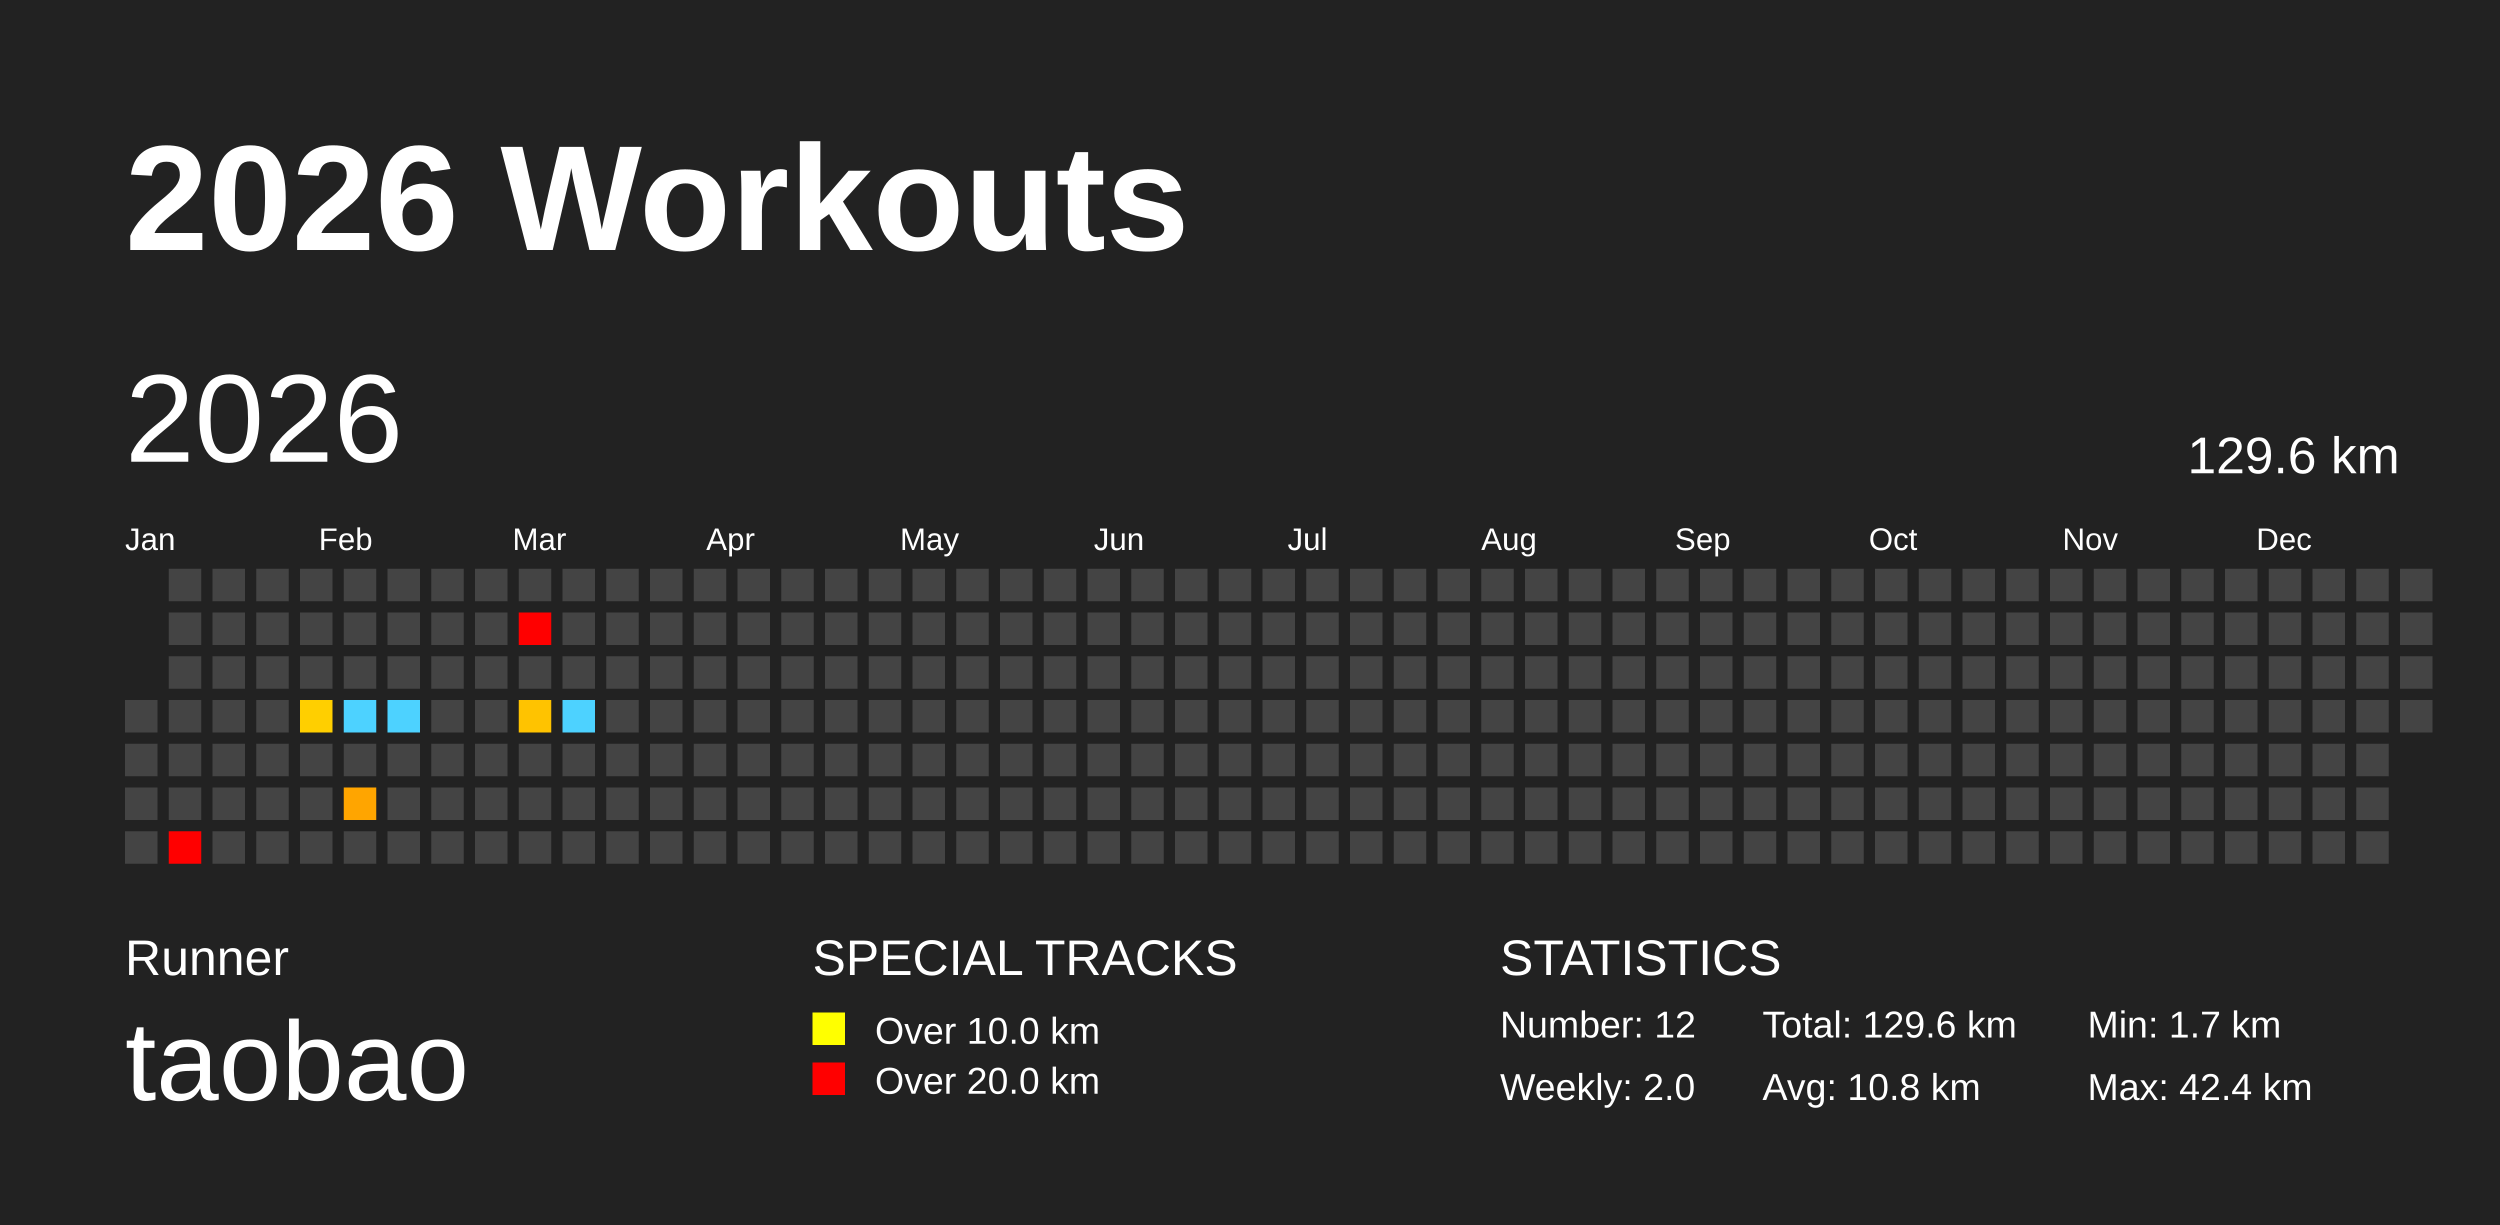
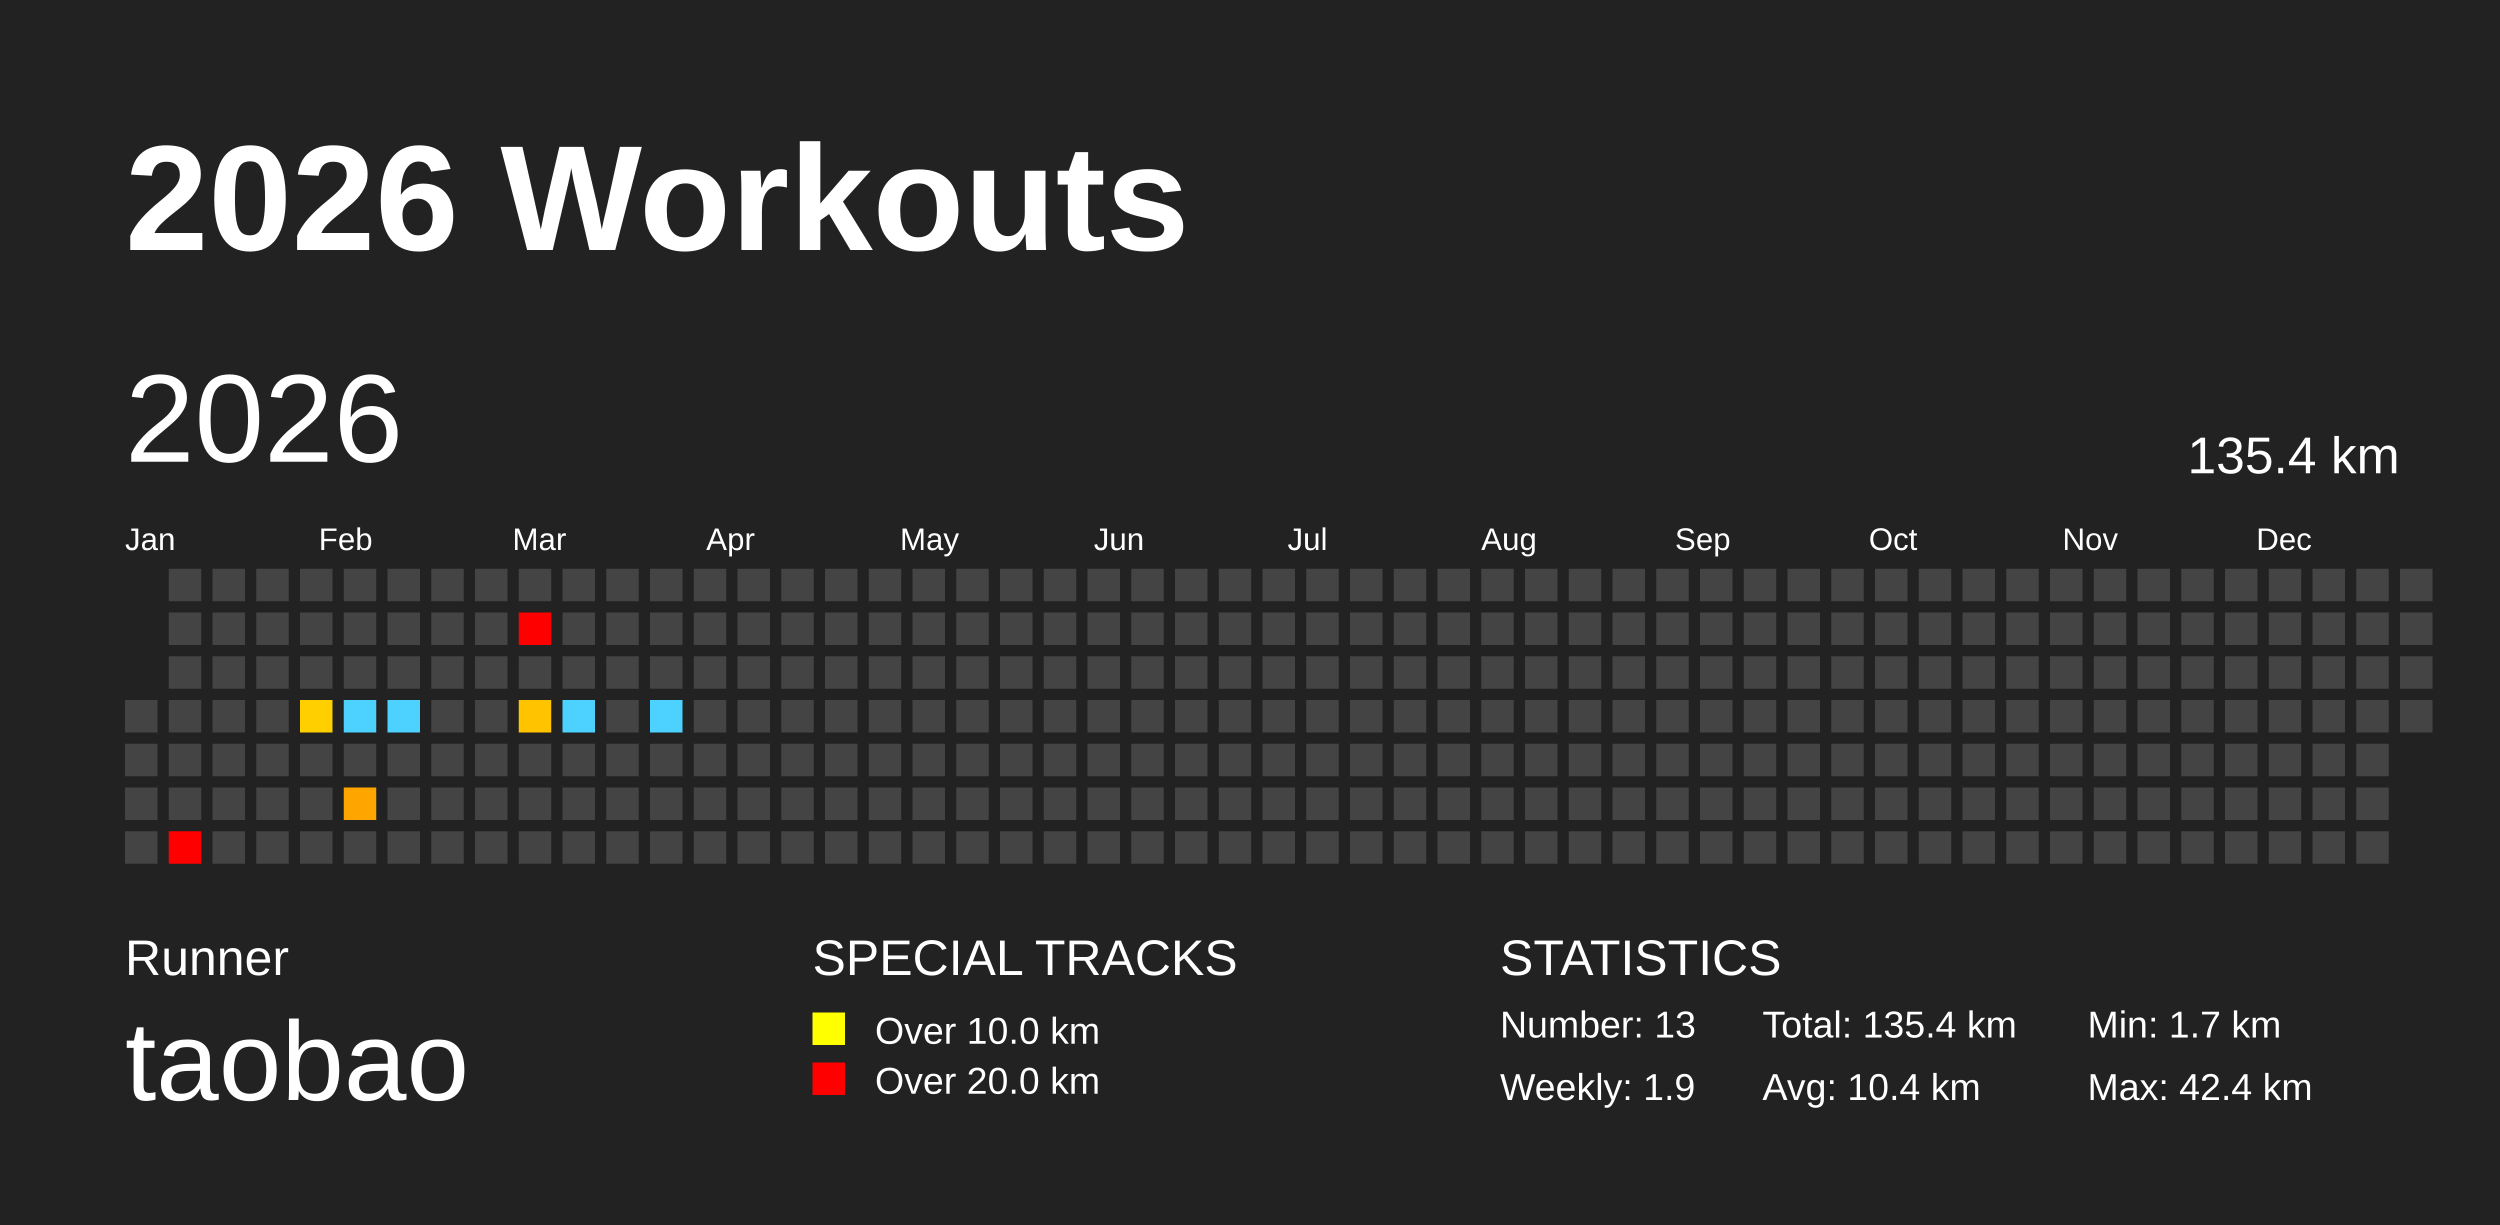
<svg xmlns="http://www.w3.org/2000/svg" baseProfile="full" height="98mm" version="1.1" viewBox="0,0,200,98" width="200mm">
  <defs />
  <rect fill="#222222" height="98" width="200" x="0" y="0" />
  <text fill="#FFFFFF" style="font-size:12px; font-family:Arial; font-weight:bold;" x="10" y="20">2026 Workouts</text>
  <text fill="#FFFFFF" style="font-size:4px; font-family:Arial" x="10" y="78">Runner</text>
  <text fill="#FFFFFF" style="font-size:9px; font-family:Arial" x="10" y="88">taobao</text>
  <text fill="#FFFFFF" style="font-size:4px; font-family:Arial" x="65" y="78">SPECIAL TRACKS</text>
  <rect fill="yellow" height="2.6" width="2.6" x="65" y="81" />
  <text fill="#FFFFFF" style="font-size:3px; font-family:Arial" x="70" y="83.5">Over 10.0 km</text>
  <rect fill="red" height="2.6" width="2.6" x="65" y="85" />
  <text fill="#FFFFFF" style="font-size:3px; font-family:Arial" x="70" y="87.5">Over 20.0 km</text>
  <text fill="#FFFFFF" style="font-size:4px; font-family:Arial" x="120" y="78">STATISTICS</text>
-   <text fill="#FFFFFF" style="font-size:3px; font-family:Arial" x="120" y="83">Number: 12</text>
-   <text fill="#FFFFFF" style="font-size:3px; font-family:Arial" x="120" y="88">Weekly: 2.0</text>
-   <text fill="#FFFFFF" style="font-size:3px; font-family:Arial" x="141" y="83">Total: 129.6 km</text>
-   <text fill="#FFFFFF" style="font-size:3px; font-family:Arial" x="141" y="88">Avg: 10.8 km</text>
+   <text fill="#FFFFFF" style="font-size:3px; font-family:Arial" x="120" y="83">Number: 13</text>
+   <text fill="#FFFFFF" style="font-size:3px; font-family:Arial" x="120" y="88">Weekly: 1.9</text>
+   <text fill="#FFFFFF" style="font-size:3px; font-family:Arial" x="141" y="83">Total: 135.4 km</text>
+   <text fill="#FFFFFF" style="font-size:3px; font-family:Arial" x="141" y="88">Avg: 10.4 km</text>
  <text fill="#FFFFFF" style="font-size:3px; font-family:Arial" x="167" y="83">Min: 1.7 km</text>
  <text fill="#FFFFFF" style="font-size:3px; font-family:Arial" x="167" y="88">Max: 42.4 km</text>
  <text dominant-baseline="hanging" fill="#FFFFFF" style="font-size:10.0px; font-family:Arial;" x="10" y="30">2026</text>
-   <text dominant-baseline="hanging" fill="#FFFFFF" style="font-size:4.125px; font-family:Arial;" x="175" y="35">129.6 km</text>
+   <text dominant-baseline="hanging" fill="#FFFFFF" style="font-size:4.125px; font-family:Arial;" x="175" y="35">135.4 km</text>
  <text fill="#FFFFFF" style="font-size:2.5px; font-family:Arial" x="10.0" y="44">Jan</text>
  <text fill="#FFFFFF" style="font-size:2.5px; font-family:Arial" x="25.5" y="44">Feb</text>
  <text fill="#FFFFFF" style="font-size:2.5px; font-family:Arial" x="41.0" y="44">Mar</text>
  <text fill="#FFFFFF" style="font-size:2.5px; font-family:Arial" x="56.5" y="44">Apr</text>
  <text fill="#FFFFFF" style="font-size:2.5px; font-family:Arial" x="72.0" y="44">May</text>
  <text fill="#FFFFFF" style="font-size:2.5px; font-family:Arial" x="87.5" y="44">Jun</text>
  <text fill="#FFFFFF" style="font-size:2.5px; font-family:Arial" x="103.0" y="44">Jul</text>
  <text fill="#FFFFFF" style="font-size:2.5px; font-family:Arial" x="118.5" y="44">Aug</text>
  <text fill="#FFFFFF" style="font-size:2.5px; font-family:Arial" x="134.0" y="44">Sep</text>
  <text fill="#FFFFFF" style="font-size:2.5px; font-family:Arial" x="149.5" y="44">Oct</text>
  <text fill="#FFFFFF" style="font-size:2.5px; font-family:Arial" x="165.0" y="44">Nov</text>
  <text fill="#FFFFFF" style="font-size:2.5px; font-family:Arial" x="180.5" y="44">Dec</text>
  <rect fill="#444444" height="2.6" width="2.6" x="10.0" y="56.0" />
  <rect fill="#444444" height="2.6" width="2.6" x="10.0" y="59.5" />
  <rect fill="#444444" height="2.6" width="2.6" x="10.0" y="63.0" />
  <rect fill="#444444" height="2.6" width="2.6" x="10.0" y="66.5" />
  <rect fill="#444444" height="2.6" width="2.6" x="13.5" y="45.5" />
  <rect fill="#444444" height="2.6" width="2.6" x="13.5" y="49.0" />
  <rect fill="#444444" height="2.6" width="2.6" x="13.5" y="52.5" />
  <rect fill="#444444" height="2.6" width="2.6" x="13.5" y="56.0" />
  <rect fill="#444444" height="2.6" width="2.6" x="13.5" y="59.5" />
  <rect fill="#444444" height="2.6" width="2.6" x="13.5" y="63.0" />
  <rect fill="red" height="2.6" width="2.6" x="13.5" y="66.5" />
  <rect fill="#444444" height="2.6" width="2.6" x="17.0" y="45.5" />
  <rect fill="#444444" height="2.6" width="2.6" x="17.0" y="49.0" />
  <rect fill="#444444" height="2.6" width="2.6" x="17.0" y="52.5" />
  <rect fill="#444444" height="2.6" width="2.6" x="17.0" y="56.0" />
  <rect fill="#444444" height="2.6" width="2.6" x="17.0" y="59.5" />
  <rect fill="#444444" height="2.6" width="2.6" x="17.0" y="63.0" />
  <rect fill="#444444" height="2.6" width="2.6" x="17.0" y="66.5" />
  <rect fill="#444444" height="2.6" width="2.6" x="20.5" y="45.5" />
  <rect fill="#444444" height="2.6" width="2.6" x="20.5" y="49.0" />
  <rect fill="#444444" height="2.6" width="2.6" x="20.5" y="52.5" />
  <rect fill="#444444" height="2.6" width="2.6" x="20.5" y="56.0" />
  <rect fill="#444444" height="2.6" width="2.6" x="20.5" y="59.5" />
  <rect fill="#444444" height="2.6" width="2.6" x="20.5" y="63.0" />
  <rect fill="#444444" height="2.6" width="2.6" x="20.5" y="66.5" />
  <rect fill="#444444" height="2.6" width="2.6" x="24.0" y="45.5" />
  <rect fill="#444444" height="2.6" width="2.6" x="24.0" y="49.0" />
  <rect fill="#444444" height="2.6" width="2.6" x="24.0" y="52.5" />
  <rect fill="#ffcf00" height="2.6" width="2.6" x="24.0" y="56.0" />
  <rect fill="#444444" height="2.6" width="2.6" x="24.0" y="59.5" />
  <rect fill="#444444" height="2.6" width="2.6" x="24.0" y="63.0" />
  <rect fill="#444444" height="2.6" width="2.6" x="24.0" y="66.5" />
  <rect fill="#444444" height="2.6" width="2.6" x="27.5" y="45.5" />
  <rect fill="#444444" height="2.6" width="2.6" x="27.5" y="49.0" />
  <rect fill="#444444" height="2.6" width="2.6" x="27.5" y="52.5" />
  <rect fill="#4dd2ff" height="2.6" width="2.6" x="27.5" y="56.0" />
  <rect fill="#444444" height="2.6" width="2.6" x="27.5" y="59.5" />
  <rect fill="#ffa500" height="2.6" width="2.6" x="27.5" y="63.0" />
  <rect fill="#444444" height="2.6" width="2.6" x="27.5" y="66.5" />
  <rect fill="#444444" height="2.6" width="2.6" x="31.0" y="45.5" />
  <rect fill="#444444" height="2.6" width="2.6" x="31.0" y="49.0" />
  <rect fill="#444444" height="2.6" width="2.6" x="31.0" y="52.5" />
  <rect fill="#4dd2ff" height="2.6" width="2.6" x="31.0" y="56.0" />
  <rect fill="#444444" height="2.6" width="2.6" x="31.0" y="59.5" />
  <rect fill="#444444" height="2.6" width="2.6" x="31.0" y="63.0" />
  <rect fill="#444444" height="2.6" width="2.6" x="31.0" y="66.5" />
  <rect fill="#444444" height="2.6" width="2.6" x="34.5" y="45.5" />
  <rect fill="#444444" height="2.6" width="2.6" x="34.5" y="49.0" />
  <rect fill="#444444" height="2.6" width="2.6" x="34.5" y="52.5" />
  <rect fill="#444444" height="2.6" width="2.6" x="34.5" y="56.0" />
  <rect fill="#444444" height="2.6" width="2.6" x="34.5" y="59.5" />
  <rect fill="#444444" height="2.6" width="2.6" x="34.5" y="63.0" />
  <rect fill="#444444" height="2.6" width="2.6" x="34.5" y="66.5" />
  <rect fill="#444444" height="2.6" width="2.6" x="38.0" y="45.5" />
  <rect fill="#444444" height="2.6" width="2.6" x="38.0" y="49.0" />
  <rect fill="#444444" height="2.6" width="2.6" x="38.0" y="52.5" />
  <rect fill="#444444" height="2.6" width="2.6" x="38.0" y="56.0" />
  <rect fill="#444444" height="2.6" width="2.6" x="38.0" y="59.5" />
  <rect fill="#444444" height="2.6" width="2.6" x="38.0" y="63.0" />
  <rect fill="#444444" height="2.6" width="2.6" x="38.0" y="66.5" />
  <rect fill="#444444" height="2.6" width="2.6" x="41.5" y="45.5" />
  <rect fill="red" height="2.6" width="2.6" x="41.5" y="49.0" />
  <rect fill="#444444" height="2.6" width="2.6" x="41.5" y="52.5" />
  <rect fill="#ffc300" height="2.6" width="2.6" x="41.5" y="56.0" />
  <rect fill="#444444" height="2.6" width="2.6" x="41.5" y="59.5" />
  <rect fill="#444444" height="2.6" width="2.6" x="41.5" y="63.0" />
  <rect fill="#444444" height="2.6" width="2.6" x="41.5" y="66.5" />
  <rect fill="#444444" height="2.6" width="2.6" x="45.0" y="45.5" />
  <rect fill="#444444" height="2.6" width="2.6" x="45.0" y="49.0" />
  <rect fill="#444444" height="2.6" width="2.6" x="45.0" y="52.5" />
  <rect fill="#4dd2ff" height="2.6" width="2.6" x="45.0" y="56.0" />
  <rect fill="#444444" height="2.6" width="2.6" x="45.0" y="59.5" />
  <rect fill="#444444" height="2.6" width="2.6" x="45.0" y="63.0" />
  <rect fill="#444444" height="2.6" width="2.6" x="45.0" y="66.5" />
  <rect fill="#444444" height="2.6" width="2.6" x="48.5" y="45.5" />
  <rect fill="#444444" height="2.6" width="2.6" x="48.5" y="49.0" />
  <rect fill="#444444" height="2.6" width="2.6" x="48.5" y="52.5" />
  <rect fill="#444444" height="2.6" width="2.6" x="48.5" y="56.0" />
  <rect fill="#444444" height="2.6" width="2.6" x="48.5" y="59.5" />
  <rect fill="#444444" height="2.6" width="2.6" x="48.5" y="63.0" />
  <rect fill="#444444" height="2.6" width="2.6" x="48.5" y="66.5" />
  <rect fill="#444444" height="2.6" width="2.6" x="52.0" y="45.5" />
  <rect fill="#444444" height="2.6" width="2.6" x="52.0" y="49.0" />
  <rect fill="#444444" height="2.6" width="2.6" x="52.0" y="52.5" />
-   <rect fill="#444444" height="2.6" width="2.6" x="52.0" y="56.0" />
+   <rect fill="#4dd2ff" height="2.6" width="2.6" x="52.0" y="56.0" />
  <rect fill="#444444" height="2.6" width="2.6" x="52.0" y="59.5" />
  <rect fill="#444444" height="2.6" width="2.6" x="52.0" y="63.0" />
  <rect fill="#444444" height="2.6" width="2.6" x="52.0" y="66.5" />
  <rect fill="#444444" height="2.6" width="2.6" x="55.5" y="45.5" />
  <rect fill="#444444" height="2.6" width="2.6" x="55.5" y="49.0" />
  <rect fill="#444444" height="2.6" width="2.6" x="55.5" y="52.5" />
  <rect fill="#444444" height="2.6" width="2.6" x="55.5" y="56.0" />
  <rect fill="#444444" height="2.6" width="2.6" x="55.5" y="59.5" />
  <rect fill="#444444" height="2.6" width="2.6" x="55.5" y="63.0" />
  <rect fill="#444444" height="2.6" width="2.6" x="55.5" y="66.5" />
  <rect fill="#444444" height="2.6" width="2.6" x="59.0" y="45.5" />
  <rect fill="#444444" height="2.6" width="2.6" x="59.0" y="49.0" />
  <rect fill="#444444" height="2.6" width="2.6" x="59.0" y="52.5" />
  <rect fill="#444444" height="2.6" width="2.6" x="59.0" y="56.0" />
  <rect fill="#444444" height="2.6" width="2.6" x="59.0" y="59.5" />
  <rect fill="#444444" height="2.6" width="2.6" x="59.0" y="63.0" />
  <rect fill="#444444" height="2.6" width="2.6" x="59.0" y="66.5" />
  <rect fill="#444444" height="2.6" width="2.6" x="62.5" y="45.5" />
  <rect fill="#444444" height="2.6" width="2.6" x="62.5" y="49.0" />
  <rect fill="#444444" height="2.6" width="2.6" x="62.5" y="52.5" />
  <rect fill="#444444" height="2.6" width="2.6" x="62.5" y="56.0" />
  <rect fill="#444444" height="2.6" width="2.6" x="62.5" y="59.5" />
  <rect fill="#444444" height="2.6" width="2.6" x="62.5" y="63.0" />
  <rect fill="#444444" height="2.6" width="2.6" x="62.5" y="66.5" />
  <rect fill="#444444" height="2.6" width="2.6" x="66.0" y="45.5" />
  <rect fill="#444444" height="2.6" width="2.6" x="66.0" y="49.0" />
  <rect fill="#444444" height="2.6" width="2.6" x="66.0" y="52.5" />
  <rect fill="#444444" height="2.6" width="2.6" x="66.0" y="56.0" />
  <rect fill="#444444" height="2.6" width="2.6" x="66.0" y="59.5" />
  <rect fill="#444444" height="2.6" width="2.6" x="66.0" y="63.0" />
  <rect fill="#444444" height="2.6" width="2.6" x="66.0" y="66.5" />
  <rect fill="#444444" height="2.6" width="2.6" x="69.5" y="45.5" />
  <rect fill="#444444" height="2.6" width="2.6" x="69.5" y="49.0" />
  <rect fill="#444444" height="2.6" width="2.6" x="69.5" y="52.5" />
  <rect fill="#444444" height="2.6" width="2.6" x="69.5" y="56.0" />
  <rect fill="#444444" height="2.6" width="2.6" x="69.5" y="59.5" />
  <rect fill="#444444" height="2.6" width="2.6" x="69.5" y="63.0" />
  <rect fill="#444444" height="2.6" width="2.6" x="69.5" y="66.5" />
  <rect fill="#444444" height="2.6" width="2.6" x="73.0" y="45.5" />
  <rect fill="#444444" height="2.6" width="2.6" x="73.0" y="49.0" />
  <rect fill="#444444" height="2.6" width="2.6" x="73.0" y="52.5" />
  <rect fill="#444444" height="2.6" width="2.6" x="73.0" y="56.0" />
  <rect fill="#444444" height="2.6" width="2.6" x="73.0" y="59.5" />
  <rect fill="#444444" height="2.6" width="2.6" x="73.0" y="63.0" />
  <rect fill="#444444" height="2.6" width="2.6" x="73.0" y="66.5" />
  <rect fill="#444444" height="2.6" width="2.6" x="76.5" y="45.5" />
  <rect fill="#444444" height="2.6" width="2.6" x="76.5" y="49.0" />
  <rect fill="#444444" height="2.6" width="2.6" x="76.5" y="52.5" />
  <rect fill="#444444" height="2.6" width="2.6" x="76.5" y="56.0" />
  <rect fill="#444444" height="2.6" width="2.6" x="76.5" y="59.5" />
  <rect fill="#444444" height="2.6" width="2.6" x="76.5" y="63.0" />
  <rect fill="#444444" height="2.6" width="2.6" x="76.5" y="66.5" />
  <rect fill="#444444" height="2.6" width="2.6" x="80.0" y="45.5" />
  <rect fill="#444444" height="2.6" width="2.6" x="80.0" y="49.0" />
  <rect fill="#444444" height="2.6" width="2.6" x="80.0" y="52.5" />
  <rect fill="#444444" height="2.6" width="2.6" x="80.0" y="56.0" />
  <rect fill="#444444" height="2.6" width="2.6" x="80.0" y="59.5" />
  <rect fill="#444444" height="2.6" width="2.6" x="80.0" y="63.0" />
  <rect fill="#444444" height="2.6" width="2.6" x="80.0" y="66.5" />
  <rect fill="#444444" height="2.6" width="2.6" x="83.5" y="45.5" />
  <rect fill="#444444" height="2.6" width="2.6" x="83.5" y="49.0" />
  <rect fill="#444444" height="2.6" width="2.6" x="83.5" y="52.5" />
  <rect fill="#444444" height="2.6" width="2.6" x="83.5" y="56.0" />
  <rect fill="#444444" height="2.6" width="2.6" x="83.5" y="59.5" />
  <rect fill="#444444" height="2.6" width="2.6" x="83.5" y="63.0" />
  <rect fill="#444444" height="2.6" width="2.6" x="83.5" y="66.5" />
  <rect fill="#444444" height="2.6" width="2.6" x="87.0" y="45.5" />
  <rect fill="#444444" height="2.6" width="2.6" x="87.0" y="49.0" />
  <rect fill="#444444" height="2.6" width="2.6" x="87.0" y="52.5" />
  <rect fill="#444444" height="2.6" width="2.6" x="87.0" y="56.0" />
  <rect fill="#444444" height="2.6" width="2.6" x="87.0" y="59.5" />
  <rect fill="#444444" height="2.6" width="2.6" x="87.0" y="63.0" />
  <rect fill="#444444" height="2.6" width="2.6" x="87.0" y="66.5" />
  <rect fill="#444444" height="2.6" width="2.6" x="90.5" y="45.5" />
  <rect fill="#444444" height="2.6" width="2.6" x="90.5" y="49.0" />
  <rect fill="#444444" height="2.6" width="2.6" x="90.5" y="52.5" />
  <rect fill="#444444" height="2.6" width="2.6" x="90.5" y="56.0" />
  <rect fill="#444444" height="2.6" width="2.6" x="90.5" y="59.5" />
  <rect fill="#444444" height="2.6" width="2.6" x="90.5" y="63.0" />
  <rect fill="#444444" height="2.6" width="2.6" x="90.5" y="66.5" />
  <rect fill="#444444" height="2.6" width="2.6" x="94.0" y="45.5" />
  <rect fill="#444444" height="2.6" width="2.6" x="94.0" y="49.0" />
  <rect fill="#444444" height="2.6" width="2.6" x="94.0" y="52.5" />
  <rect fill="#444444" height="2.6" width="2.6" x="94.0" y="56.0" />
  <rect fill="#444444" height="2.6" width="2.6" x="94.0" y="59.5" />
  <rect fill="#444444" height="2.6" width="2.6" x="94.0" y="63.0" />
  <rect fill="#444444" height="2.6" width="2.6" x="94.0" y="66.5" />
  <rect fill="#444444" height="2.6" width="2.6" x="97.5" y="45.5" />
  <rect fill="#444444" height="2.6" width="2.6" x="97.5" y="49.0" />
  <rect fill="#444444" height="2.6" width="2.6" x="97.5" y="52.5" />
  <rect fill="#444444" height="2.6" width="2.6" x="97.5" y="56.0" />
  <rect fill="#444444" height="2.6" width="2.6" x="97.5" y="59.5" />
  <rect fill="#444444" height="2.6" width="2.6" x="97.5" y="63.0" />
  <rect fill="#444444" height="2.6" width="2.6" x="97.5" y="66.5" />
  <rect fill="#444444" height="2.6" width="2.6" x="101.0" y="45.5" />
  <rect fill="#444444" height="2.6" width="2.6" x="101.0" y="49.0" />
  <rect fill="#444444" height="2.6" width="2.6" x="101.0" y="52.5" />
  <rect fill="#444444" height="2.6" width="2.6" x="101.0" y="56.0" />
  <rect fill="#444444" height="2.6" width="2.6" x="101.0" y="59.5" />
  <rect fill="#444444" height="2.6" width="2.6" x="101.0" y="63.0" />
  <rect fill="#444444" height="2.6" width="2.6" x="101.0" y="66.5" />
  <rect fill="#444444" height="2.6" width="2.6" x="104.5" y="45.5" />
  <rect fill="#444444" height="2.6" width="2.6" x="104.5" y="49.0" />
  <rect fill="#444444" height="2.6" width="2.6" x="104.5" y="52.5" />
  <rect fill="#444444" height="2.6" width="2.6" x="104.5" y="56.0" />
  <rect fill="#444444" height="2.6" width="2.6" x="104.5" y="59.5" />
  <rect fill="#444444" height="2.6" width="2.6" x="104.5" y="63.0" />
  <rect fill="#444444" height="2.6" width="2.6" x="104.5" y="66.5" />
  <rect fill="#444444" height="2.6" width="2.6" x="108.0" y="45.5" />
  <rect fill="#444444" height="2.6" width="2.6" x="108.0" y="49.0" />
  <rect fill="#444444" height="2.6" width="2.6" x="108.0" y="52.5" />
  <rect fill="#444444" height="2.6" width="2.6" x="108.0" y="56.0" />
  <rect fill="#444444" height="2.6" width="2.6" x="108.0" y="59.5" />
  <rect fill="#444444" height="2.6" width="2.6" x="108.0" y="63.0" />
  <rect fill="#444444" height="2.6" width="2.6" x="108.0" y="66.5" />
  <rect fill="#444444" height="2.6" width="2.6" x="111.5" y="45.5" />
  <rect fill="#444444" height="2.6" width="2.6" x="111.5" y="49.0" />
  <rect fill="#444444" height="2.6" width="2.6" x="111.5" y="52.5" />
  <rect fill="#444444" height="2.6" width="2.6" x="111.5" y="56.0" />
  <rect fill="#444444" height="2.6" width="2.6" x="111.5" y="59.5" />
  <rect fill="#444444" height="2.6" width="2.6" x="111.5" y="63.0" />
  <rect fill="#444444" height="2.6" width="2.6" x="111.5" y="66.5" />
  <rect fill="#444444" height="2.6" width="2.6" x="115.0" y="45.5" />
  <rect fill="#444444" height="2.6" width="2.6" x="115.0" y="49.0" />
  <rect fill="#444444" height="2.6" width="2.6" x="115.0" y="52.5" />
  <rect fill="#444444" height="2.6" width="2.6" x="115.0" y="56.0" />
  <rect fill="#444444" height="2.6" width="2.6" x="115.0" y="59.5" />
  <rect fill="#444444" height="2.6" width="2.6" x="115.0" y="63.0" />
  <rect fill="#444444" height="2.6" width="2.6" x="115.0" y="66.5" />
  <rect fill="#444444" height="2.6" width="2.6" x="118.5" y="45.5" />
  <rect fill="#444444" height="2.6" width="2.6" x="118.5" y="49.0" />
  <rect fill="#444444" height="2.6" width="2.6" x="118.5" y="52.5" />
  <rect fill="#444444" height="2.6" width="2.6" x="118.5" y="56.0" />
  <rect fill="#444444" height="2.6" width="2.6" x="118.5" y="59.5" />
  <rect fill="#444444" height="2.6" width="2.6" x="118.5" y="63.0" />
  <rect fill="#444444" height="2.6" width="2.6" x="118.5" y="66.5" />
  <rect fill="#444444" height="2.6" width="2.6" x="122.0" y="45.5" />
  <rect fill="#444444" height="2.6" width="2.6" x="122.0" y="49.0" />
  <rect fill="#444444" height="2.6" width="2.6" x="122.0" y="52.5" />
  <rect fill="#444444" height="2.6" width="2.6" x="122.0" y="56.0" />
  <rect fill="#444444" height="2.6" width="2.6" x="122.0" y="59.5" />
  <rect fill="#444444" height="2.6" width="2.6" x="122.0" y="63.0" />
  <rect fill="#444444" height="2.6" width="2.6" x="122.0" y="66.5" />
  <rect fill="#444444" height="2.6" width="2.6" x="125.5" y="45.5" />
  <rect fill="#444444" height="2.6" width="2.6" x="125.5" y="49.0" />
  <rect fill="#444444" height="2.6" width="2.6" x="125.5" y="52.5" />
  <rect fill="#444444" height="2.6" width="2.6" x="125.5" y="56.0" />
  <rect fill="#444444" height="2.6" width="2.6" x="125.5" y="59.5" />
  <rect fill="#444444" height="2.6" width="2.6" x="125.5" y="63.0" />
  <rect fill="#444444" height="2.6" width="2.6" x="125.5" y="66.5" />
  <rect fill="#444444" height="2.6" width="2.6" x="129.0" y="45.5" />
  <rect fill="#444444" height="2.6" width="2.6" x="129.0" y="49.0" />
  <rect fill="#444444" height="2.6" width="2.6" x="129.0" y="52.5" />
  <rect fill="#444444" height="2.6" width="2.6" x="129.0" y="56.0" />
  <rect fill="#444444" height="2.6" width="2.6" x="129.0" y="59.5" />
  <rect fill="#444444" height="2.6" width="2.6" x="129.0" y="63.0" />
  <rect fill="#444444" height="2.6" width="2.6" x="129.0" y="66.5" />
  <rect fill="#444444" height="2.6" width="2.6" x="132.5" y="45.5" />
  <rect fill="#444444" height="2.6" width="2.6" x="132.5" y="49.0" />
  <rect fill="#444444" height="2.6" width="2.6" x="132.5" y="52.5" />
  <rect fill="#444444" height="2.6" width="2.6" x="132.5" y="56.0" />
  <rect fill="#444444" height="2.6" width="2.6" x="132.5" y="59.5" />
  <rect fill="#444444" height="2.6" width="2.6" x="132.5" y="63.0" />
  <rect fill="#444444" height="2.6" width="2.6" x="132.5" y="66.5" />
  <rect fill="#444444" height="2.6" width="2.6" x="136.0" y="45.5" />
  <rect fill="#444444" height="2.6" width="2.6" x="136.0" y="49.0" />
  <rect fill="#444444" height="2.6" width="2.6" x="136.0" y="52.5" />
  <rect fill="#444444" height="2.6" width="2.6" x="136.0" y="56.0" />
  <rect fill="#444444" height="2.6" width="2.6" x="136.0" y="59.5" />
  <rect fill="#444444" height="2.6" width="2.6" x="136.0" y="63.0" />
  <rect fill="#444444" height="2.6" width="2.6" x="136.0" y="66.5" />
  <rect fill="#444444" height="2.6" width="2.6" x="139.5" y="45.5" />
  <rect fill="#444444" height="2.6" width="2.6" x="139.5" y="49.0" />
  <rect fill="#444444" height="2.6" width="2.6" x="139.5" y="52.5" />
  <rect fill="#444444" height="2.6" width="2.6" x="139.5" y="56.0" />
  <rect fill="#444444" height="2.6" width="2.6" x="139.5" y="59.5" />
  <rect fill="#444444" height="2.6" width="2.6" x="139.5" y="63.0" />
  <rect fill="#444444" height="2.6" width="2.6" x="139.5" y="66.5" />
  <rect fill="#444444" height="2.6" width="2.6" x="143.0" y="45.5" />
  <rect fill="#444444" height="2.6" width="2.6" x="143.0" y="49.0" />
  <rect fill="#444444" height="2.6" width="2.6" x="143.0" y="52.5" />
  <rect fill="#444444" height="2.6" width="2.6" x="143.0" y="56.0" />
  <rect fill="#444444" height="2.6" width="2.6" x="143.0" y="59.5" />
  <rect fill="#444444" height="2.6" width="2.6" x="143.0" y="63.0" />
  <rect fill="#444444" height="2.6" width="2.6" x="143.0" y="66.5" />
  <rect fill="#444444" height="2.6" width="2.6" x="146.5" y="45.5" />
  <rect fill="#444444" height="2.6" width="2.6" x="146.5" y="49.0" />
  <rect fill="#444444" height="2.6" width="2.6" x="146.5" y="52.5" />
  <rect fill="#444444" height="2.6" width="2.6" x="146.5" y="56.0" />
  <rect fill="#444444" height="2.6" width="2.6" x="146.5" y="59.5" />
  <rect fill="#444444" height="2.6" width="2.6" x="146.5" y="63.0" />
  <rect fill="#444444" height="2.6" width="2.6" x="146.5" y="66.5" />
  <rect fill="#444444" height="2.6" width="2.6" x="150.0" y="45.5" />
  <rect fill="#444444" height="2.6" width="2.6" x="150.0" y="49.0" />
  <rect fill="#444444" height="2.6" width="2.6" x="150.0" y="52.5" />
  <rect fill="#444444" height="2.6" width="2.6" x="150.0" y="56.0" />
  <rect fill="#444444" height="2.6" width="2.6" x="150.0" y="59.5" />
  <rect fill="#444444" height="2.6" width="2.6" x="150.0" y="63.0" />
  <rect fill="#444444" height="2.6" width="2.6" x="150.0" y="66.5" />
  <rect fill="#444444" height="2.6" width="2.6" x="153.5" y="45.5" />
  <rect fill="#444444" height="2.6" width="2.6" x="153.5" y="49.0" />
  <rect fill="#444444" height="2.6" width="2.6" x="153.5" y="52.5" />
  <rect fill="#444444" height="2.6" width="2.6" x="153.5" y="56.0" />
  <rect fill="#444444" height="2.6" width="2.6" x="153.5" y="59.5" />
  <rect fill="#444444" height="2.6" width="2.6" x="153.5" y="63.0" />
  <rect fill="#444444" height="2.6" width="2.6" x="153.5" y="66.5" />
  <rect fill="#444444" height="2.6" width="2.6" x="157.0" y="45.5" />
  <rect fill="#444444" height="2.6" width="2.6" x="157.0" y="49.0" />
  <rect fill="#444444" height="2.6" width="2.6" x="157.0" y="52.5" />
  <rect fill="#444444" height="2.6" width="2.6" x="157.0" y="56.0" />
  <rect fill="#444444" height="2.6" width="2.6" x="157.0" y="59.5" />
  <rect fill="#444444" height="2.6" width="2.6" x="157.0" y="63.0" />
  <rect fill="#444444" height="2.6" width="2.6" x="157.0" y="66.5" />
  <rect fill="#444444" height="2.6" width="2.6" x="160.5" y="45.5" />
  <rect fill="#444444" height="2.6" width="2.6" x="160.5" y="49.0" />
  <rect fill="#444444" height="2.6" width="2.6" x="160.5" y="52.5" />
  <rect fill="#444444" height="2.6" width="2.6" x="160.5" y="56.0" />
  <rect fill="#444444" height="2.6" width="2.6" x="160.5" y="59.5" />
  <rect fill="#444444" height="2.6" width="2.6" x="160.5" y="63.0" />
  <rect fill="#444444" height="2.6" width="2.6" x="160.5" y="66.5" />
  <rect fill="#444444" height="2.6" width="2.6" x="164.0" y="45.5" />
  <rect fill="#444444" height="2.6" width="2.6" x="164.0" y="49.0" />
  <rect fill="#444444" height="2.6" width="2.6" x="164.0" y="52.5" />
  <rect fill="#444444" height="2.6" width="2.6" x="164.0" y="56.0" />
  <rect fill="#444444" height="2.6" width="2.6" x="164.0" y="59.5" />
  <rect fill="#444444" height="2.6" width="2.6" x="164.0" y="63.0" />
  <rect fill="#444444" height="2.6" width="2.6" x="164.0" y="66.5" />
  <rect fill="#444444" height="2.6" width="2.6" x="167.5" y="45.5" />
  <rect fill="#444444" height="2.6" width="2.6" x="167.5" y="49.0" />
  <rect fill="#444444" height="2.6" width="2.6" x="167.5" y="52.5" />
  <rect fill="#444444" height="2.6" width="2.6" x="167.5" y="56.0" />
  <rect fill="#444444" height="2.6" width="2.6" x="167.5" y="59.5" />
  <rect fill="#444444" height="2.6" width="2.6" x="167.5" y="63.0" />
  <rect fill="#444444" height="2.6" width="2.6" x="167.5" y="66.5" />
  <rect fill="#444444" height="2.6" width="2.6" x="171.0" y="45.5" />
  <rect fill="#444444" height="2.6" width="2.6" x="171.0" y="49.0" />
  <rect fill="#444444" height="2.6" width="2.6" x="171.0" y="52.5" />
  <rect fill="#444444" height="2.6" width="2.6" x="171.0" y="56.0" />
  <rect fill="#444444" height="2.6" width="2.6" x="171.0" y="59.5" />
  <rect fill="#444444" height="2.6" width="2.6" x="171.0" y="63.0" />
  <rect fill="#444444" height="2.6" width="2.6" x="171.0" y="66.5" />
  <rect fill="#444444" height="2.6" width="2.6" x="174.5" y="45.5" />
  <rect fill="#444444" height="2.6" width="2.6" x="174.5" y="49.0" />
  <rect fill="#444444" height="2.6" width="2.6" x="174.5" y="52.5" />
  <rect fill="#444444" height="2.6" width="2.6" x="174.5" y="56.0" />
  <rect fill="#444444" height="2.6" width="2.6" x="174.5" y="59.5" />
  <rect fill="#444444" height="2.6" width="2.6" x="174.5" y="63.0" />
  <rect fill="#444444" height="2.6" width="2.6" x="174.5" y="66.5" />
  <rect fill="#444444" height="2.6" width="2.6" x="178.0" y="45.5" />
  <rect fill="#444444" height="2.6" width="2.6" x="178.0" y="49.0" />
  <rect fill="#444444" height="2.6" width="2.6" x="178.0" y="52.5" />
  <rect fill="#444444" height="2.6" width="2.6" x="178.0" y="56.0" />
  <rect fill="#444444" height="2.6" width="2.6" x="178.0" y="59.5" />
  <rect fill="#444444" height="2.6" width="2.6" x="178.0" y="63.0" />
  <rect fill="#444444" height="2.6" width="2.6" x="178.0" y="66.5" />
  <rect fill="#444444" height="2.6" width="2.6" x="181.5" y="45.5" />
  <rect fill="#444444" height="2.6" width="2.6" x="181.5" y="49.0" />
  <rect fill="#444444" height="2.6" width="2.6" x="181.5" y="52.5" />
  <rect fill="#444444" height="2.6" width="2.6" x="181.5" y="56.0" />
  <rect fill="#444444" height="2.6" width="2.6" x="181.5" y="59.5" />
  <rect fill="#444444" height="2.6" width="2.6" x="181.5" y="63.0" />
  <rect fill="#444444" height="2.6" width="2.6" x="181.5" y="66.5" />
  <rect fill="#444444" height="2.6" width="2.6" x="185.0" y="45.5" />
  <rect fill="#444444" height="2.6" width="2.6" x="185.0" y="49.0" />
  <rect fill="#444444" height="2.6" width="2.6" x="185.0" y="52.5" />
  <rect fill="#444444" height="2.6" width="2.6" x="185.0" y="56.0" />
  <rect fill="#444444" height="2.6" width="2.6" x="185.0" y="59.5" />
  <rect fill="#444444" height="2.6" width="2.6" x="185.0" y="63.0" />
  <rect fill="#444444" height="2.6" width="2.6" x="185.0" y="66.5" />
  <rect fill="#444444" height="2.6" width="2.6" x="188.5" y="45.5" />
  <rect fill="#444444" height="2.6" width="2.6" x="188.5" y="49.0" />
  <rect fill="#444444" height="2.6" width="2.6" x="188.5" y="52.5" />
  <rect fill="#444444" height="2.6" width="2.6" x="188.5" y="56.0" />
  <rect fill="#444444" height="2.6" width="2.6" x="188.5" y="59.5" />
  <rect fill="#444444" height="2.6" width="2.6" x="188.5" y="63.0" />
  <rect fill="#444444" height="2.6" width="2.6" x="188.5" y="66.5" />
  <rect fill="#444444" height="2.6" width="2.6" x="192.0" y="45.5" />
  <rect fill="#444444" height="2.6" width="2.6" x="192.0" y="49.0" />
  <rect fill="#444444" height="2.6" width="2.6" x="192.0" y="52.5" />
  <rect fill="#444444" height="2.6" width="2.6" x="192.0" y="56.0" />
</svg>
